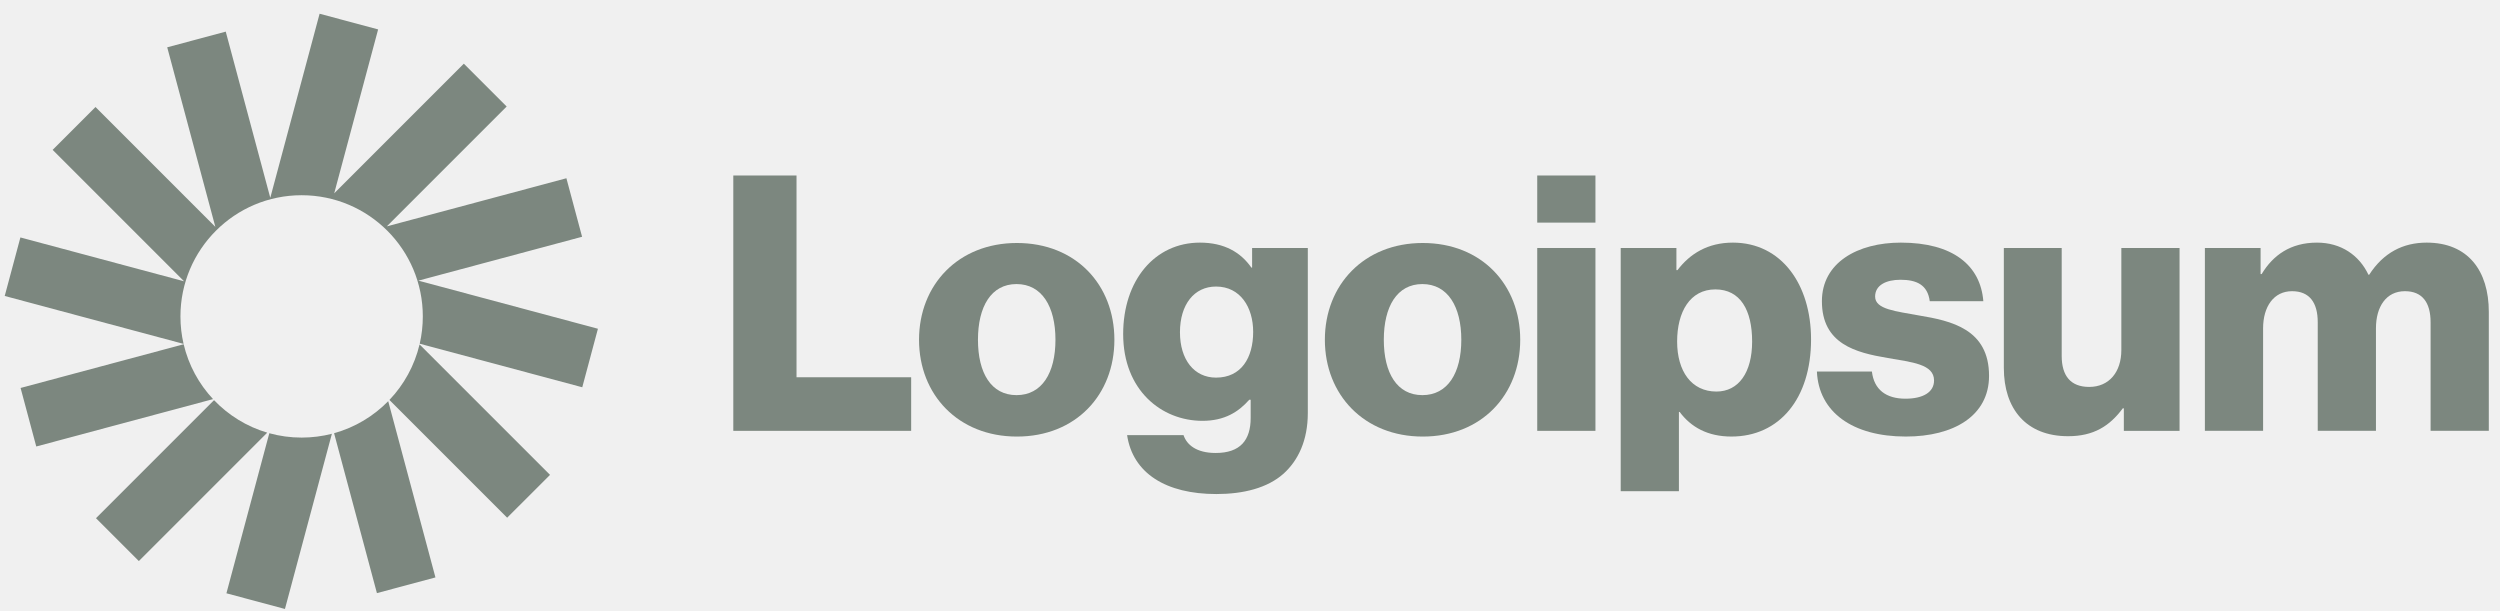
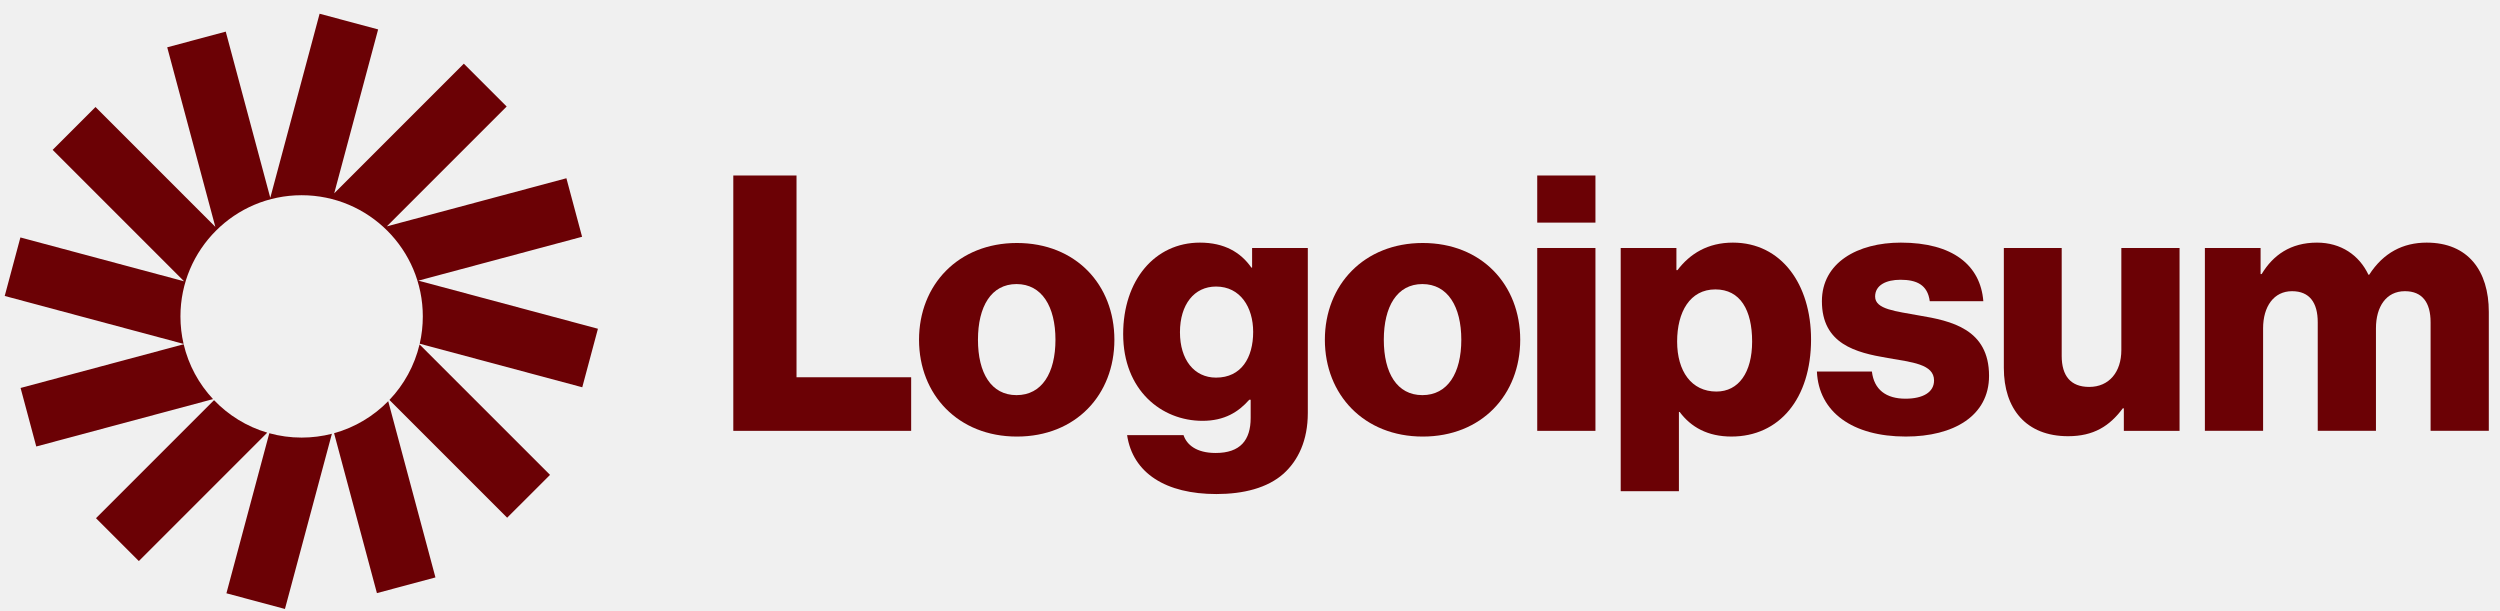
<svg xmlns="http://www.w3.org/2000/svg" width="168" height="41" viewBox="0 0 168 41" fill="none">
  <g clip-path="url(#clip0_285_230)">
-     <path d="M49.278 28.953H61.23V25.352H53.526V11.793H49.278V28.953Z" fill="#7C877F" />
-     <path d="M68.311 26.553C66.607 26.553 65.719 25.065 65.719 22.833C65.719 20.601 66.607 19.089 68.311 19.089C70.015 19.089 70.927 20.601 70.927 22.833C70.927 25.065 70.015 26.553 68.311 26.553ZM68.335 29.337C72.295 29.337 74.887 26.529 74.887 22.833C74.887 19.137 72.295 16.329 68.335 16.329C64.399 16.329 61.759 19.137 61.759 22.833C61.759 26.529 64.399 29.337 68.335 29.337Z" fill="#7C877F" />
-     <path d="M81.741 33.2C83.565 33.2 85.173 32.792 86.253 31.832C87.237 30.944 87.885 29.6 87.885 27.752V16.664H84.141V17.984H84.093C83.373 16.952 82.269 16.304 80.637 16.304C77.589 16.304 75.477 18.848 75.477 22.448C75.477 26.216 78.045 28.28 80.805 28.28C82.293 28.28 83.229 27.68 83.949 26.864H84.045V28.088C84.045 29.576 83.349 30.44 81.693 30.44C80.397 30.44 79.749 29.888 79.533 29.24H75.741C76.125 31.808 78.357 33.2 81.741 33.2ZM81.717 25.376C80.253 25.376 79.293 24.176 79.293 22.328C79.293 20.456 80.253 19.256 81.717 19.256C83.349 19.256 84.213 20.648 84.213 22.304C84.213 24.032 83.421 25.376 81.717 25.376Z" fill="#7C877F" />
-     <path d="M95.584 26.553C93.879 26.553 92.992 25.065 92.992 22.833C92.992 20.601 93.879 19.089 95.584 19.089C97.287 19.089 98.2 20.601 98.2 22.833C98.2 25.065 97.287 26.553 95.584 26.553ZM95.608 29.337C99.567 29.337 102.159 26.529 102.159 22.833C102.159 19.137 99.567 16.329 95.608 16.329C91.671 16.329 89.031 19.137 89.031 22.833C89.031 26.529 91.671 29.337 95.608 29.337Z" fill="#7C877F" />
-     <path d="M103.302 28.953H107.214V16.665H103.302V28.953ZM103.302 14.96H107.214V11.793H103.302V14.96Z" fill="#7C877F" />
-     <path d="M108.911 33.008H112.823V27.68H112.871C113.639 28.712 114.767 29.336 116.351 29.336C119.567 29.336 121.703 26.792 121.703 22.808C121.703 19.112 119.711 16.304 116.447 16.304C114.767 16.304 113.567 17.048 112.727 18.152H112.655V16.664H108.911V33.008ZM115.343 26.312C113.663 26.312 112.703 24.944 112.703 22.952C112.703 20.96 113.567 19.448 115.271 19.448C116.951 19.448 117.743 20.84 117.743 22.952C117.743 25.04 116.831 26.312 115.343 26.312Z" fill="#7C877F" />
-     <path d="M128.072 29.336C131.288 29.336 133.664 27.944 133.664 25.256C133.664 22.112 131.12 21.56 128.96 21.2C127.4 20.912 126.008 20.792 126.008 19.928C126.008 19.16 126.752 18.8 127.712 18.8C128.792 18.8 129.536 19.136 129.68 20.24H133.28C133.088 17.816 131.216 16.304 127.736 16.304C124.832 16.304 122.432 17.648 122.432 20.24C122.432 23.12 124.712 23.696 126.848 24.056C128.48 24.344 129.968 24.464 129.968 25.568C129.968 26.36 129.224 26.792 128.048 26.792C126.752 26.792 125.936 26.192 125.792 24.968H122.096C122.216 27.68 124.472 29.336 128.072 29.336Z" fill="#7C877F" />
-     <path d="M138.978 29.313C140.682 29.313 141.762 28.64 142.65 27.441H142.722V28.953H146.466V16.665H142.554V23.529C142.554 24.993 141.738 26.001 140.394 26.001C139.146 26.001 138.546 25.256 138.546 23.913V16.665H134.658V24.729C134.658 27.465 136.146 29.313 138.978 29.313Z" fill="#7C877F" />
-     <path d="M148.168 28.952H152.08V22.064C152.08 20.6 152.8 19.568 154.024 19.568C155.2 19.568 155.752 20.336 155.752 21.656V28.952H159.664V22.064C159.664 20.6 160.36 19.568 161.608 19.568C162.784 19.568 163.336 20.336 163.336 21.656V28.952H167.248V20.96C167.248 18.2 165.856 16.304 163.072 16.304C161.488 16.304 160.168 16.976 159.208 18.464H159.16C158.536 17.144 157.312 16.304 155.704 16.304C153.928 16.304 152.752 17.144 151.984 18.416H151.912V16.664H148.168V28.952Z" fill="#7C877F" />
-     <path d="M25.41 1.977L21.477 0.923L18.163 13.292L15.17 2.125L11.237 3.179L14.47 15.244L6.417 7.192L3.538 10.071L12.371 18.904L1.371 15.956L0.317 19.889L12.336 23.11C12.198 22.516 12.126 21.898 12.126 21.262C12.126 16.765 15.772 13.119 20.269 13.119C24.767 13.119 28.413 16.765 28.413 21.262C28.413 21.894 28.341 22.508 28.205 23.098L39.128 26.025L40.181 22.092L28.115 18.859L39.116 15.911L38.062 11.978L25.996 15.211L34.048 7.159L31.169 4.28L22.459 12.99L25.41 1.977Z" fill="#7C877F" />
-     <path d="M28.194 23.145C27.857 24.57 27.145 25.851 26.169 26.877L34.081 34.79L36.961 31.911L28.194 23.145Z" fill="#7C877F" />
-     <path d="M26.088 26.959C25.1 27.969 23.851 28.723 22.45 29.111L25.329 39.857L29.262 38.803L26.088 26.959Z" fill="#7C877F" />
-     <path d="M22.303 29.15C21.653 29.317 20.971 29.406 20.269 29.406C19.517 29.406 18.789 29.304 18.097 29.113L15.215 39.869L19.148 40.923L22.303 29.15Z" fill="#7C877F" />
-     <path d="M17.958 29.074C16.578 28.666 15.351 27.903 14.383 26.891L6.451 34.823L9.33 37.702L17.958 29.074Z" fill="#7C877F" />
-     <path d="M14.317 26.82C13.365 25.802 12.672 24.538 12.342 23.134L1.383 26.071L2.437 30.004L14.317 26.82Z" fill="#7C877F" />
+     <path d="M49.278 28.953H61.23V25.352H53.526V11.793H49.278V28.953Z" fill="#6b0105" />
+     <path d="M68.311 26.553C66.607 26.553 65.719 25.065 65.719 22.833C65.719 20.601 66.607 19.089 68.311 19.089C70.015 19.089 70.927 20.601 70.927 22.833C70.927 25.065 70.015 26.553 68.311 26.553ZM68.335 29.337C72.295 29.337 74.887 26.529 74.887 22.833C74.887 19.137 72.295 16.329 68.335 16.329C64.399 16.329 61.759 19.137 61.759 22.833C61.759 26.529 64.399 29.337 68.335 29.337Z" fill="#6b0105" />
+     <path d="M81.741 33.2C83.565 33.2 85.173 32.792 86.253 31.832C87.237 30.944 87.885 29.6 87.885 27.752V16.664H84.141V17.984H84.093C83.373 16.952 82.269 16.304 80.637 16.304C77.589 16.304 75.477 18.848 75.477 22.448C75.477 26.216 78.045 28.28 80.805 28.28C82.293 28.28 83.229 27.68 83.949 26.864H84.045V28.088C84.045 29.576 83.349 30.44 81.693 30.44C80.397 30.44 79.749 29.888 79.533 29.24H75.741C76.125 31.808 78.357 33.2 81.741 33.2ZM81.717 25.376C80.253 25.376 79.293 24.176 79.293 22.328C79.293 20.456 80.253 19.256 81.717 19.256C83.349 19.256 84.213 20.648 84.213 22.304C84.213 24.032 83.421 25.376 81.717 25.376Z" fill="#6b0105" />
+     <path d="M95.584 26.553C93.879 26.553 92.992 25.065 92.992 22.833C92.992 20.601 93.879 19.089 95.584 19.089C97.287 19.089 98.2 20.601 98.2 22.833C98.2 25.065 97.287 26.553 95.584 26.553ZM95.608 29.337C99.567 29.337 102.159 26.529 102.159 22.833C102.159 19.137 99.567 16.329 95.608 16.329C91.671 16.329 89.031 19.137 89.031 22.833C89.031 26.529 91.671 29.337 95.608 29.337Z" fill="#6b0105" />
+     <path d="M103.302 28.953H107.214V16.665H103.302V28.953ZM103.302 14.96H107.214V11.793H103.302V14.96Z" fill="#6b0105" />
+     <path d="M108.911 33.008H112.823V27.68H112.871C113.639 28.712 114.767 29.336 116.351 29.336C119.567 29.336 121.703 26.792 121.703 22.808C121.703 19.112 119.711 16.304 116.447 16.304C114.767 16.304 113.567 17.048 112.727 18.152H112.655V16.664H108.911V33.008ZM115.343 26.312C113.663 26.312 112.703 24.944 112.703 22.952C112.703 20.96 113.567 19.448 115.271 19.448C116.951 19.448 117.743 20.84 117.743 22.952C117.743 25.04 116.831 26.312 115.343 26.312Z" fill="#6b0105" />
+     <path d="M128.072 29.336C131.288 29.336 133.664 27.944 133.664 25.256C133.664 22.112 131.12 21.56 128.96 21.2C127.4 20.912 126.008 20.792 126.008 19.928C126.008 19.16 126.752 18.8 127.712 18.8C128.792 18.8 129.536 19.136 129.68 20.24H133.28C133.088 17.816 131.216 16.304 127.736 16.304C124.832 16.304 122.432 17.648 122.432 20.24C122.432 23.12 124.712 23.696 126.848 24.056C128.48 24.344 129.968 24.464 129.968 25.568C129.968 26.36 129.224 26.792 128.048 26.792C126.752 26.792 125.936 26.192 125.792 24.968H122.096C122.216 27.68 124.472 29.336 128.072 29.336Z" fill="#6b0105" />
+     <path d="M138.978 29.313C140.682 29.313 141.762 28.64 142.65 27.441H142.722V28.953H146.466V16.665H142.554V23.529C142.554 24.993 141.738 26.001 140.394 26.001C139.146 26.001 138.546 25.256 138.546 23.913V16.665H134.658V24.729C134.658 27.465 136.146 29.313 138.978 29.313Z" fill="#6b0105" />
+     <path d="M148.168 28.952H152.08V22.064C152.08 20.6 152.8 19.568 154.024 19.568C155.2 19.568 155.752 20.336 155.752 21.656V28.952H159.664V22.064C159.664 20.6 160.36 19.568 161.608 19.568C162.784 19.568 163.336 20.336 163.336 21.656V28.952H167.248V20.96C167.248 18.2 165.856 16.304 163.072 16.304C161.488 16.304 160.168 16.976 159.208 18.464H159.16C158.536 17.144 157.312 16.304 155.704 16.304C153.928 16.304 152.752 17.144 151.984 18.416H151.912V16.664H148.168V28.952Z" fill="#6b0105" />
+     <path d="M25.41 1.977L21.477 0.923L18.163 13.292L15.17 2.125L11.237 3.179L14.47 15.244L6.417 7.192L3.538 10.071L12.371 18.904L1.371 15.956L0.317 19.889L12.336 23.11C12.198 22.516 12.126 21.898 12.126 21.262C12.126 16.765 15.772 13.119 20.269 13.119C24.767 13.119 28.413 16.765 28.413 21.262C28.413 21.894 28.341 22.508 28.205 23.098L39.128 26.025L40.181 22.092L28.115 18.859L39.116 15.911L38.062 11.978L25.996 15.211L34.048 7.159L31.169 4.28L22.459 12.99L25.41 1.977Z" fill="#6b0105" />
+     <path d="M28.194 23.145C27.857 24.57 27.145 25.851 26.169 26.877L34.081 34.79L36.961 31.911L28.194 23.145Z" fill="#6b0105" />
+     <path d="M26.088 26.959C25.1 27.969 23.851 28.723 22.45 29.111L25.329 39.857L29.262 38.803L26.088 26.959Z" fill="#6b0105" />
+     <path d="M22.303 29.15C21.653 29.317 20.971 29.406 20.269 29.406C19.517 29.406 18.789 29.304 18.097 29.113L15.215 39.869L19.148 40.923L22.303 29.15Z" fill="#6b0105" />
+     <path d="M17.958 29.074C16.578 28.666 15.351 27.903 14.383 26.891L6.451 34.823L9.33 37.702L17.958 29.074Z" fill="#6b0105" />
+     <path d="M14.317 26.82C13.365 25.802 12.672 24.538 12.342 23.134L1.383 26.071L2.437 30.004L14.317 26.82Z" fill="#6b0105" />
  </g>
  <defs>
    <clipPath id="clip0_285_230">
      <rect width="168" height="41" fill="white" />
    </clipPath>
  </defs>
</svg>
